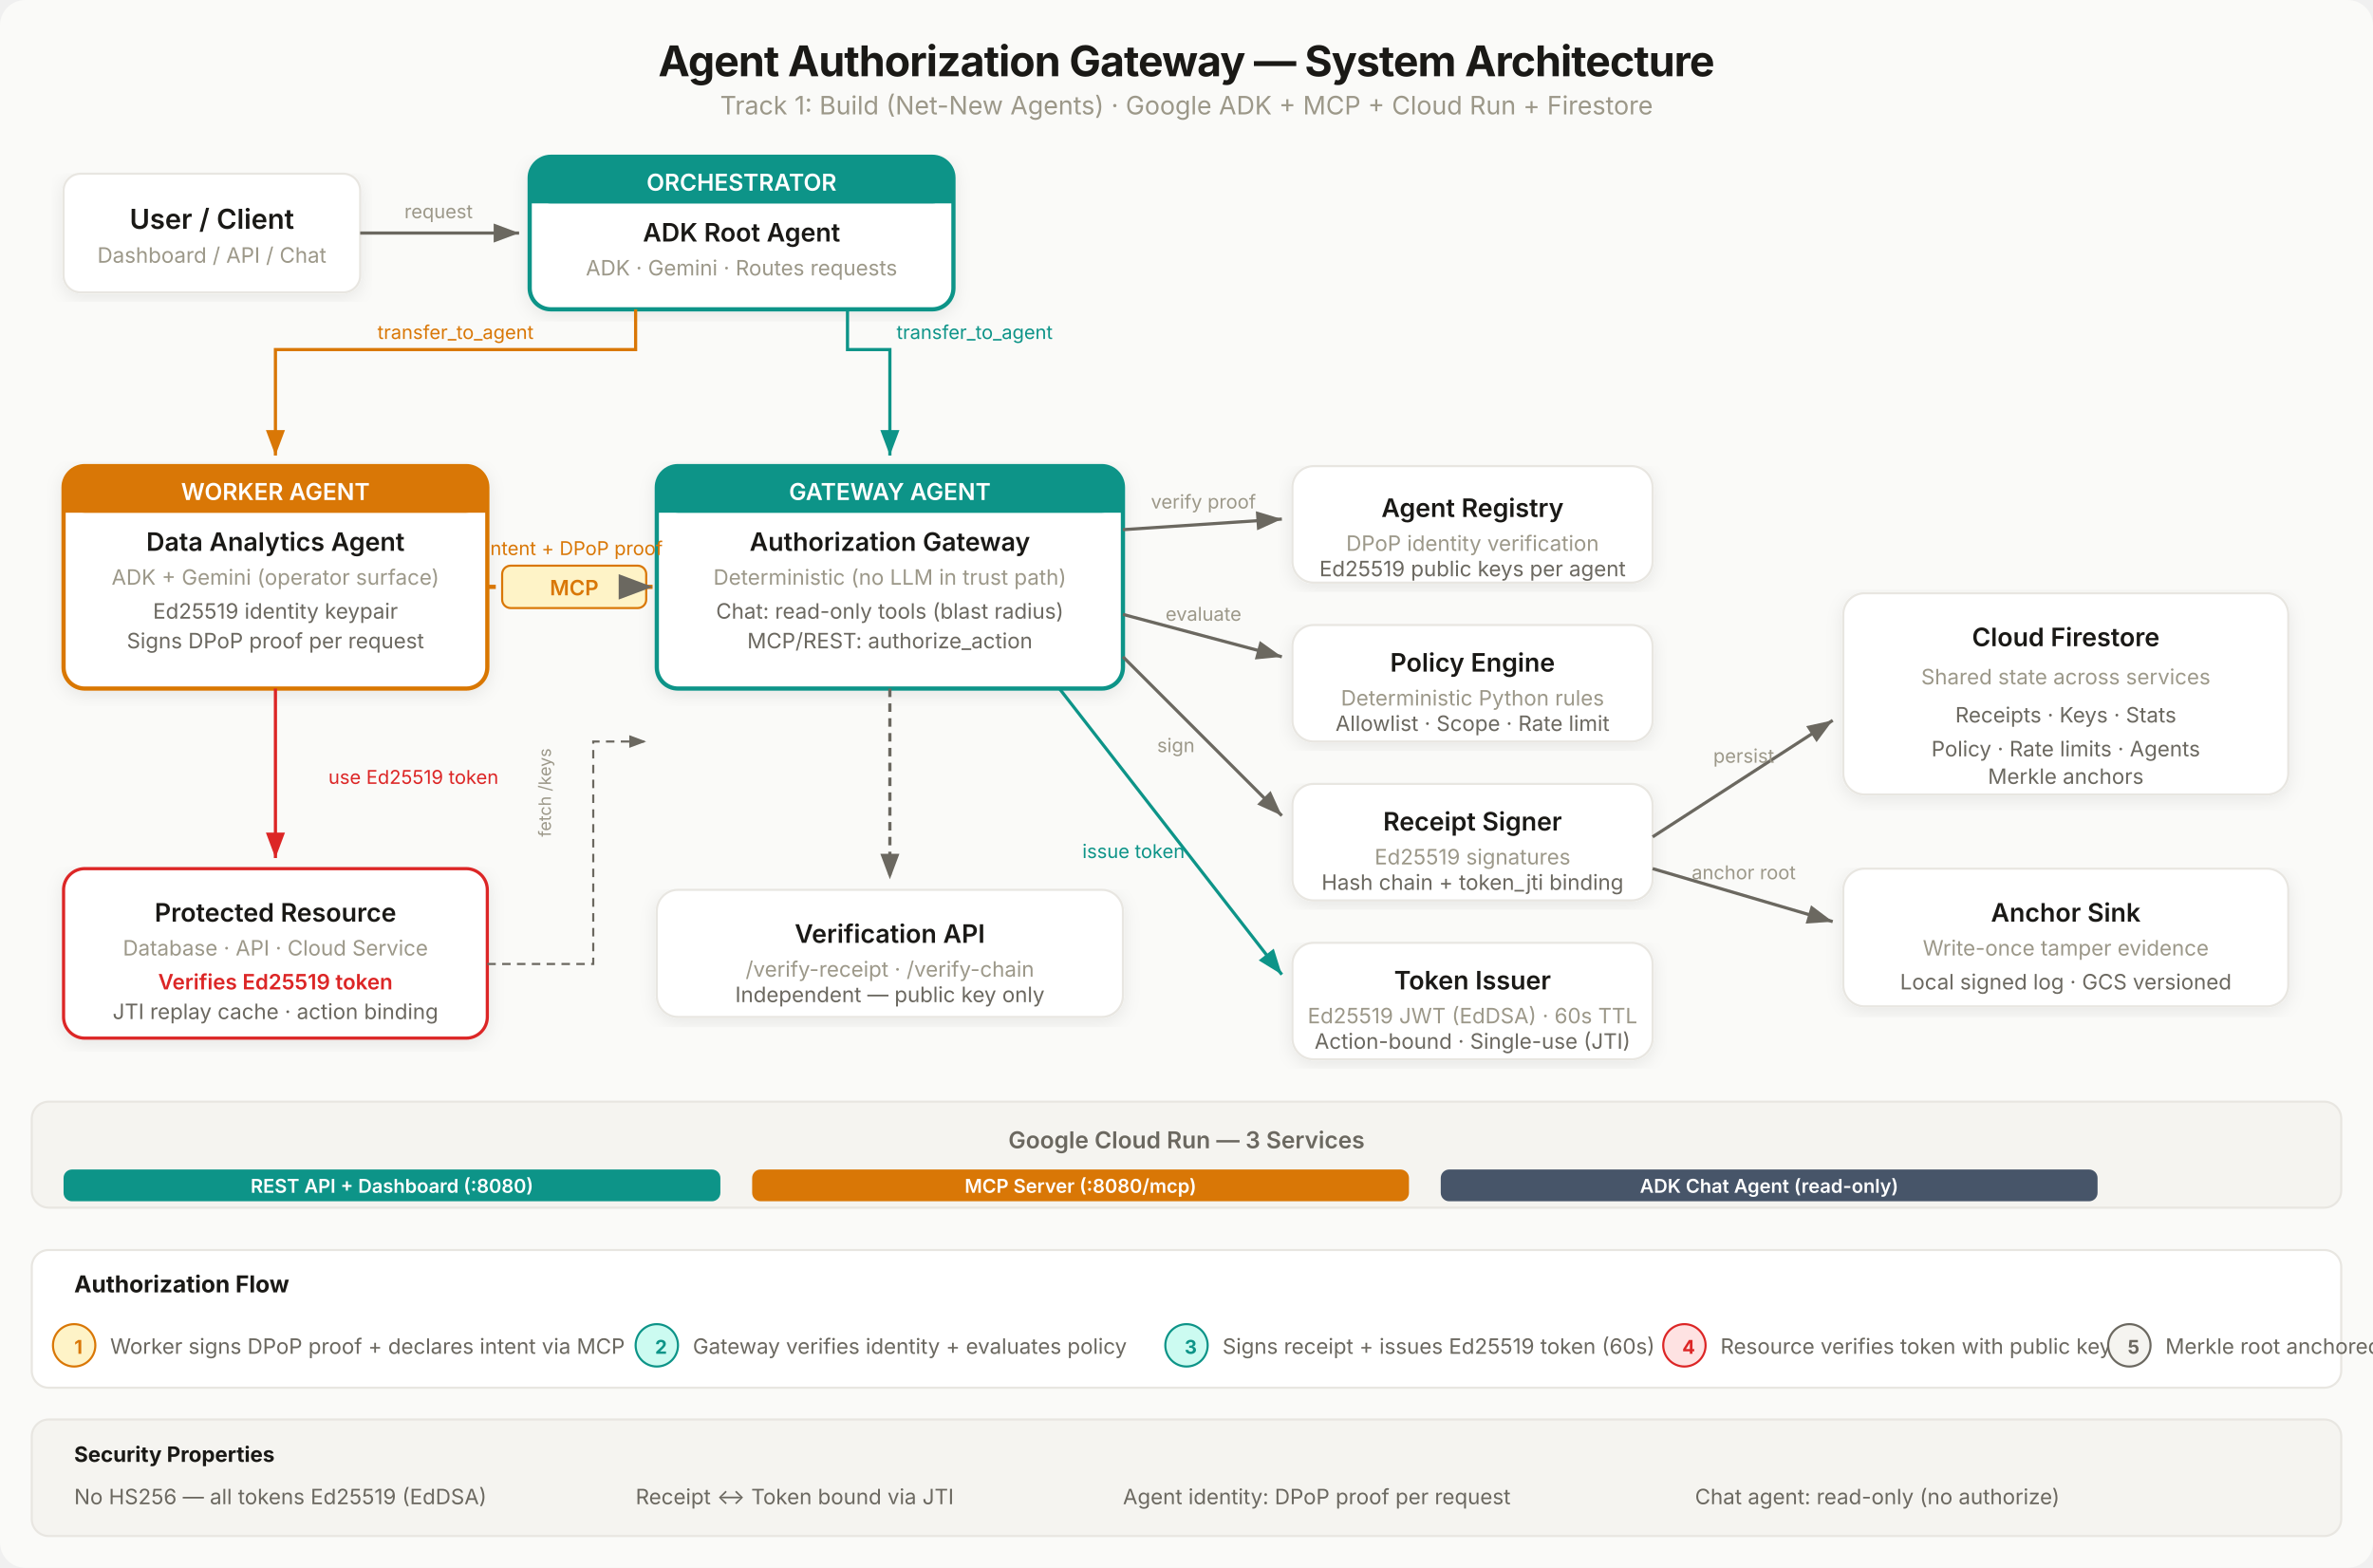
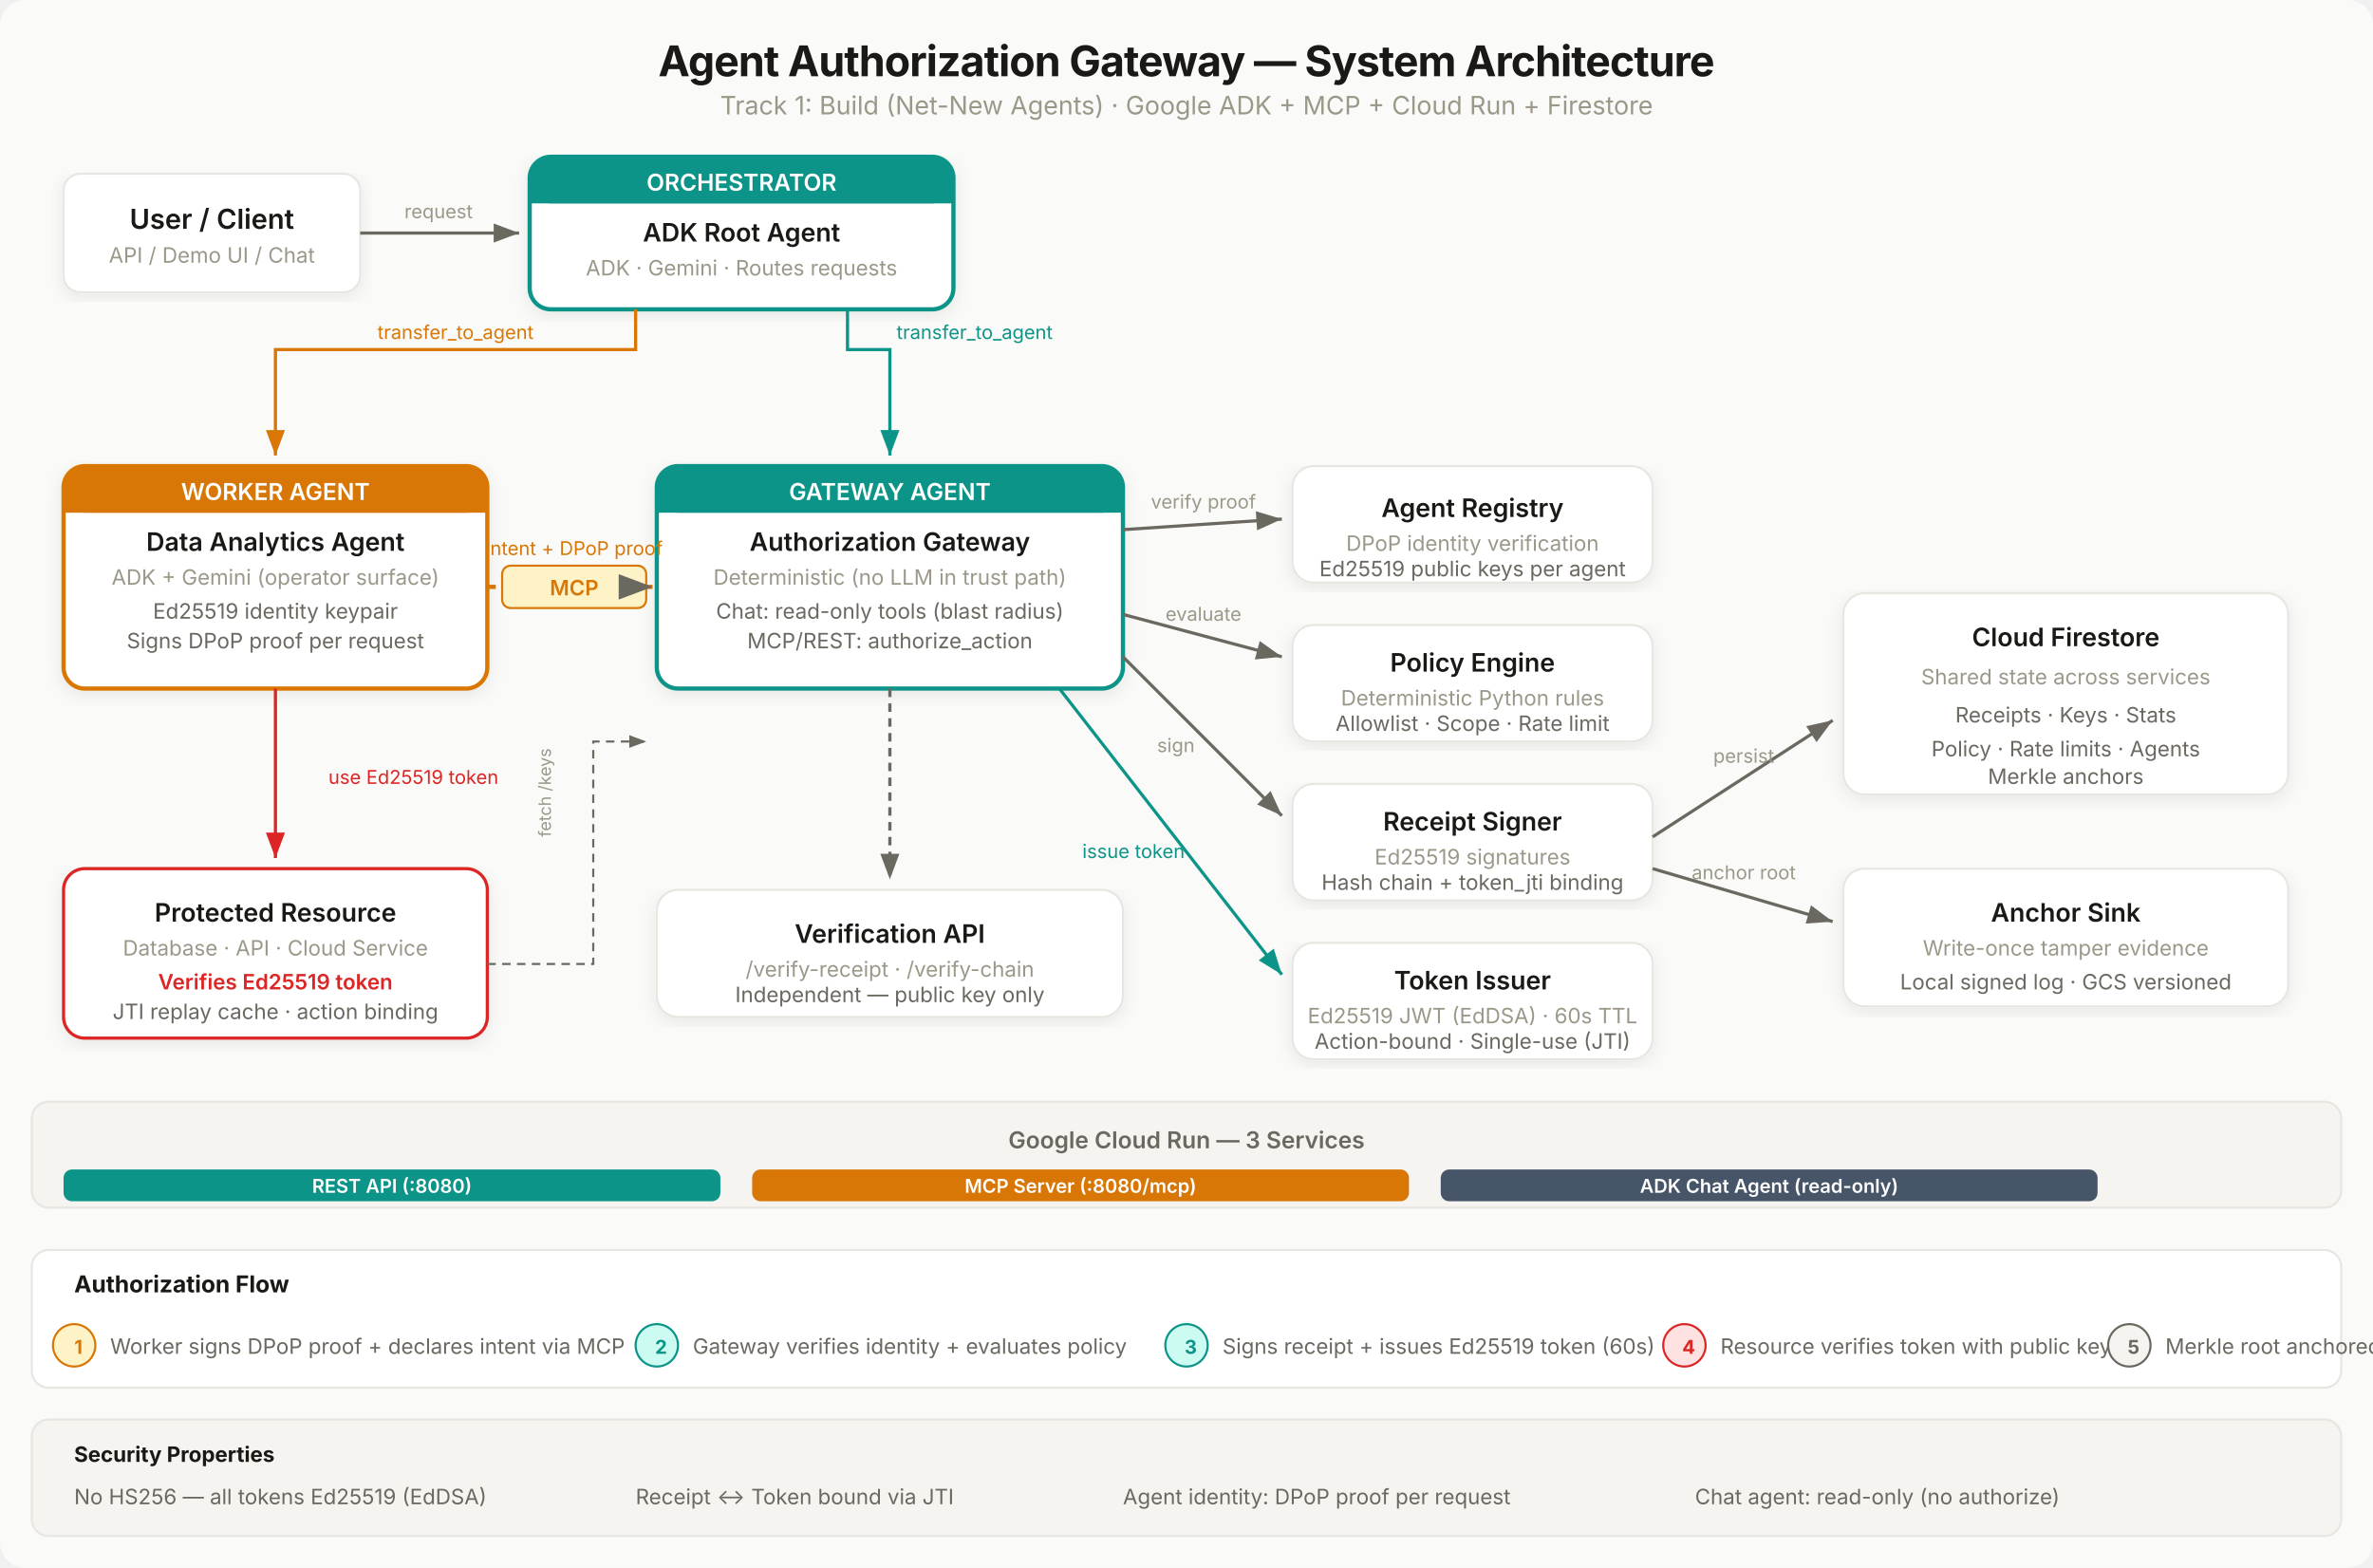
<svg xmlns="http://www.w3.org/2000/svg" viewBox="0 0 1120 740" font-family="'DM Sans', system-ui, -apple-system, sans-serif">
  <defs>
    <filter id="shadow" x="-4%" y="-4%" width="108%" height="112%">
      <feDropShadow dx="0" dy="2" stdDeviation="4" flood-opacity="0.08" />
    </filter>
    <marker id="arrow" markerWidth="8" markerHeight="6" refX="8" refY="3" orient="auto">
      <path d="M0,0 L8,3 L0,6" fill="#6b6860" />
    </marker>
    <marker id="arrow-teal" markerWidth="8" markerHeight="6" refX="8" refY="3" orient="auto">
      <path d="M0,0 L8,3 L0,6" fill="#0d9488" />
    </marker>
    <marker id="arrow-red" markerWidth="8" markerHeight="6" refX="8" refY="3" orient="auto">
      <path d="M0,0 L8,3 L0,6" fill="#dc2626" />
    </marker>
    <marker id="arrow-amber" markerWidth="8" markerHeight="6" refX="8" refY="3" orient="auto">
      <path d="M0,0 L8,3 L0,6" fill="#d97706" />
    </marker>
  </defs>
  <rect width="1120" height="740" fill="#fafaf8" rx="12" />
  <text x="560" y="36" text-anchor="middle" font-size="20" font-weight="700" fill="#1a1916" letter-spacing="-0.02em">Agent Authorization Gateway — System Architecture</text>
  <text x="560" y="54" text-anchor="middle" font-size="12" fill="#9c9889">Track 1: Build (Net-New Agents) · Google ADK + MCP + Cloud Run + Firestore</text>
  <rect x="30" y="82" width="140" height="56" rx="8" fill="#fff" stroke="#e8e6e1" filter="url(#shadow)" />
  <text x="100" y="108" text-anchor="middle" font-size="13" font-weight="600" fill="#1a1916">User / Client</text>
-   <text x="100" y="124" text-anchor="middle" font-size="10" fill="#9c9889">Dashboard / API / Chat</text>
+   <text x="100" y="124" text-anchor="middle" font-size="10" fill="#9c9889">API / Demo UI / Chat</text>
  <rect x="250" y="74" width="200" height="72" rx="10" fill="#fff" stroke="#0d9488" stroke-width="2" filter="url(#shadow)" />
  <rect x="250" y="74" width="200" height="22" rx="10" fill="#0d9488" />
  <rect x="250" y="86" width="200" height="10" fill="#0d9488" />
  <text x="350" y="90" text-anchor="middle" font-size="11" font-weight="600" fill="#fff">ORCHESTRATOR</text>
  <text x="350" y="114" text-anchor="middle" font-size="12" font-weight="600" fill="#1a1916">ADK Root Agent</text>
  <text x="350" y="130" text-anchor="middle" font-size="10" fill="#9c9889">ADK · Gemini · Routes requests</text>
  <line x1="170" y1="110" x2="245" y2="110" stroke="#6b6860" stroke-width="1.5" marker-end="url(#arrow)" />
  <text x="207" y="103" text-anchor="middle" font-size="9" fill="#9c9889">request</text>
  <rect x="30" y="220" width="200" height="105" rx="10" fill="#fff" stroke="#d97706" stroke-width="2" filter="url(#shadow)" />
  <rect x="30" y="220" width="200" height="22" rx="10" fill="#d97706" />
  <rect x="30" y="232" width="200" height="10" fill="#d97706" />
  <text x="130" y="236" text-anchor="middle" font-size="11" font-weight="600" fill="#fff">WORKER AGENT</text>
  <text x="130" y="260" text-anchor="middle" font-size="12" font-weight="600" fill="#1a1916">Data Analytics Agent</text>
  <text x="130" y="276" text-anchor="middle" font-size="10" fill="#9c9889">ADK + Gemini (operator surface)</text>
  <text x="130" y="292" text-anchor="middle" font-size="10" fill="#6b6860">Ed25519 identity keypair</text>
  <text x="130" y="306" text-anchor="middle" font-size="10" fill="#6b6860">Signs DPoP proof per request</text>
  <rect x="310" y="220" width="220" height="105" rx="10" fill="#fff" stroke="#0d9488" stroke-width="2" filter="url(#shadow)" />
  <rect x="310" y="220" width="220" height="22" rx="10" fill="#0d9488" />
  <rect x="310" y="232" width="220" height="10" fill="#0d9488" />
  <text x="420" y="236" text-anchor="middle" font-size="11" font-weight="600" fill="#fff">GATEWAY AGENT</text>
  <text x="420" y="260" text-anchor="middle" font-size="12" font-weight="600" fill="#1a1916">Authorization Gateway</text>
  <text x="420" y="276" text-anchor="middle" font-size="10" fill="#9c9889">Deterministic (no LLM in trust path)</text>
  <text x="420" y="292" text-anchor="middle" font-size="10" fill="#6b6860">Chat: read-only tools (blast radius)</text>
  <text x="420" y="306" text-anchor="middle" font-size="10" fill="#6b6860">MCP/REST: authorize_action</text>
  <path d="M300,146 L300,165 L130,165 L130,215" fill="none" stroke="#d97706" stroke-width="1.5" marker-end="url(#arrow-amber)" />
  <text x="215" y="160" text-anchor="middle" font-size="9" fill="#d97706">transfer_to_agent</text>
  <path d="M400,146 L400,165 L420,165 L420,215" fill="none" stroke="#0d9488" stroke-width="1.5" marker-end="url(#arrow-teal)" />
  <text x="460" y="160" text-anchor="middle" font-size="9" fill="#0d9488">transfer_to_agent</text>
  <rect x="237" y="267" width="68" height="20" rx="4" fill="#fef3c7" stroke="#d97706" />
  <text x="271" y="281" text-anchor="middle" font-size="10" font-weight="600" fill="#d97706">MCP</text>
  <line x1="230" y1="277" x2="234" y2="277" stroke="#d97706" stroke-width="2" />
  <line x1="305" y1="277" x2="308" y2="277" stroke="#d97706" stroke-width="2" stroke-dasharray="6,3" marker-end="url(#arrow)" />
  <text x="271" y="262" text-anchor="middle" font-size="9" fill="#d97706">intent + DPoP proof</text>
  <rect x="610" y="220" width="170" height="55" rx="10" fill="#fff" stroke="#e8e6e1" filter="url(#shadow)" />
  <text x="695" y="244" text-anchor="middle" font-size="12" font-weight="600" fill="#1a1916">Agent Registry</text>
  <text x="695" y="260" text-anchor="middle" font-size="10" fill="#9c9889">DPoP identity verification</text>
  <text x="695" y="272" text-anchor="middle" font-size="10" fill="#6b6860">Ed25519 public keys per agent</text>
  <line x1="530" y1="250" x2="605" y2="245" stroke="#6b6860" stroke-width="1.5" marker-end="url(#arrow)" />
  <text x="568" y="240" text-anchor="middle" font-size="9" fill="#9c9889">verify proof</text>
  <rect x="610" y="295" width="170" height="55" rx="10" fill="#fff" stroke="#e8e6e1" filter="url(#shadow)" />
  <text x="695" y="317" text-anchor="middle" font-size="12" font-weight="600" fill="#1a1916">Policy Engine</text>
  <text x="695" y="333" text-anchor="middle" font-size="10" fill="#9c9889">Deterministic Python rules</text>
  <text x="695" y="345" text-anchor="middle" font-size="10" fill="#6b6860">Allowlist · Scope · Rate limit</text>
  <line x1="530" y1="290" x2="605" y2="310" stroke="#6b6860" stroke-width="1.5" marker-end="url(#arrow)" />
  <text x="568" y="293" text-anchor="middle" font-size="9" fill="#9c9889">evaluate</text>
  <rect x="610" y="370" width="170" height="55" rx="10" fill="#fff" stroke="#e8e6e1" filter="url(#shadow)" />
  <text x="695" y="392" text-anchor="middle" font-size="12" font-weight="600" fill="#1a1916">Receipt Signer</text>
  <text x="695" y="408" text-anchor="middle" font-size="10" fill="#9c9889">Ed25519 signatures</text>
  <text x="695" y="420" text-anchor="middle" font-size="10" fill="#6b6860">Hash chain + token_jti binding</text>
  <line x1="530" y1="310" x2="605" y2="385" stroke="#6b6860" stroke-width="1.5" marker-end="url(#arrow)" />
  <text x="555" y="355" text-anchor="middle" font-size="9" fill="#9c9889">sign</text>
  <rect x="610" y="445" width="170" height="55" rx="10" fill="#fff" stroke="#e8e6e1" filter="url(#shadow)" />
  <text x="695" y="467" text-anchor="middle" font-size="12" font-weight="600" fill="#1a1916">Token Issuer</text>
  <text x="695" y="483" text-anchor="middle" font-size="10" fill="#9c9889">Ed25519 JWT (EdDSA) · 60s TTL</text>
  <text x="695" y="495" text-anchor="middle" font-size="10" fill="#6b6860">Action-bound · Single-use (JTI)</text>
  <line x1="500" y1="325" x2="605" y2="460" stroke="#0d9488" stroke-width="1.5" marker-end="url(#arrow-teal)" />
  <text x="535" y="405" text-anchor="middle" font-size="9" fill="#0d9488">issue token</text>
  <rect x="870" y="280" width="210" height="95" rx="10" fill="#fff" stroke="#e8e6e1" filter="url(#shadow)" />
  <text x="975" y="305" text-anchor="middle" font-size="12" font-weight="600" fill="#1a1916">Cloud Firestore</text>
  <text x="975" y="323" text-anchor="middle" font-size="10" fill="#9c9889">Shared state across services</text>
  <text x="975" y="341" text-anchor="middle" font-size="10" fill="#6b6860">Receipts · Keys · Stats</text>
  <text x="975" y="357" text-anchor="middle" font-size="10" fill="#6b6860">Policy · Rate limits · Agents</text>
  <text x="975" y="370" text-anchor="middle" font-size="10" fill="#6b6860">Merkle anchors</text>
  <line x1="780" y1="395" x2="865" y2="340" stroke="#6b6860" stroke-width="1.5" marker-end="url(#arrow)" />
  <text x="823" y="360" text-anchor="middle" font-size="9" fill="#9c9889">persist</text>
  <rect x="870" y="410" width="210" height="65" rx="10" fill="#fff" stroke="#e8e6e1" filter="url(#shadow)" />
  <text x="975" y="435" text-anchor="middle" font-size="12" font-weight="600" fill="#1a1916">Anchor Sink</text>
  <text x="975" y="451" text-anchor="middle" font-size="10" fill="#9c9889">Write-once tamper evidence</text>
  <text x="975" y="467" text-anchor="middle" font-size="10" fill="#6b6860">Local signed log · GCS versioned</text>
  <line x1="780" y1="410" x2="865" y2="435" stroke="#6b6860" stroke-width="1.5" marker-end="url(#arrow)" />
  <text x="823" y="415" text-anchor="middle" font-size="9" fill="#9c9889">anchor root</text>
  <rect x="310" y="420" width="220" height="60" rx="10" fill="#fff" stroke="#e8e6e1" filter="url(#shadow)" />
  <text x="420" y="445" text-anchor="middle" font-size="12" font-weight="600" fill="#1a1916">Verification API</text>
  <text x="420" y="461" text-anchor="middle" font-size="10" fill="#9c9889">/verify-receipt · /verify-chain</text>
  <text x="420" y="473" text-anchor="middle" font-size="10" fill="#6b6860">Independent — public key only</text>
  <line x1="420" y1="325" x2="420" y2="415" stroke="#6b6860" stroke-width="1.5" stroke-dasharray="4,3" marker-end="url(#arrow)" />
  <rect x="30" y="410" width="200" height="80" rx="10" fill="#fff" stroke="#dc2626" stroke-width="1.5" filter="url(#shadow)" />
  <text x="130" y="435" text-anchor="middle" font-size="12" font-weight="600" fill="#1a1916">Protected Resource</text>
  <text x="130" y="451" text-anchor="middle" font-size="10" fill="#9c9889">Database · API · Cloud Service</text>
  <text x="130" y="467" text-anchor="middle" font-size="10" fill="#dc2626" font-weight="600">Verifies Ed25519 token</text>
  <text x="130" y="481" text-anchor="middle" font-size="10" fill="#6b6860">JTI replay cache · action binding</text>
  <line x1="130" y1="325" x2="130" y2="405" stroke="#dc2626" stroke-width="1.5" marker-end="url(#arrow-red)" />
  <text x="155" y="370" font-size="9" fill="#dc2626">use Ed25519 token</text>
  <path d="M230,455 L280,455 L280,350 L305,350" fill="none" stroke="#6b6860" stroke-width="1" stroke-dasharray="4,3" marker-end="url(#arrow)" />
  <text x="260" y="395" font-size="8" fill="#9c9889" transform="rotate(-90 260 395)">fetch /keys</text>
  <rect x="15" y="520" width="1090" height="50" rx="8" fill="#f5f4f0" stroke="#e8e6e1" />
  <text x="560" y="542" text-anchor="middle" font-size="11" font-weight="600" fill="#6b6860">Google Cloud Run — 3 Services</text>
  <rect x="30" y="552" width="310" height="15" rx="4" fill="#0d9488" />
-   <text x="185" y="563" text-anchor="middle" font-size="9" font-weight="600" fill="#fff">REST API + Dashboard (:8080)</text>
+   <text x="185" y="563" text-anchor="middle" font-size="9" font-weight="600" fill="#fff">REST API (:8080)</text>
  <rect x="355" y="552" width="310" height="15" rx="4" fill="#d97706" />
  <text x="510" y="563" text-anchor="middle" font-size="9" font-weight="600" fill="#fff">MCP Server (:8080/mcp)</text>
  <rect x="680" y="552" width="310" height="15" rx="4" fill="#475569" />
  <text x="835" y="563" text-anchor="middle" font-size="9" font-weight="600" fill="#fff">ADK Chat Agent (read-only)</text>
  <rect x="15" y="590" width="1090" height="65" rx="8" fill="#fff" stroke="#e8e6e1" />
  <text x="35" y="610" font-size="11" font-weight="700" fill="#1a1916">Authorization Flow</text>
  <circle cx="35" cy="635" r="10" fill="#fef3c7" stroke="#d97706" />
  <text x="37" y="639" text-anchor="middle" font-size="9" font-weight="700" fill="#d97706">1</text>
  <text x="52" y="639" font-size="10" fill="#6b6860">Worker signs DPoP proof + declares intent via MCP</text>
  <circle cx="310" cy="635" r="10" fill="#ccfbf1" stroke="#0d9488" />
  <text x="312" y="639" text-anchor="middle" font-size="9" font-weight="700" fill="#0d9488">2</text>
  <text x="327" y="639" font-size="10" fill="#6b6860">Gateway verifies identity + evaluates policy</text>
  <circle cx="560" cy="635" r="10" fill="#ccfbf1" stroke="#0d9488" />
  <text x="562" y="639" text-anchor="middle" font-size="9" font-weight="700" fill="#0d9488">3</text>
  <text x="577" y="639" font-size="10" fill="#6b6860">Signs receipt + issues Ed25519 token (60s)</text>
  <circle cx="795" cy="635" r="10" fill="#fee2e2" stroke="#dc2626" />
  <text x="797" y="639" text-anchor="middle" font-size="9" font-weight="700" fill="#dc2626">4</text>
  <text x="812" y="639" font-size="10" fill="#6b6860">Resource verifies token with public key</text>
  <circle cx="1005" cy="635" r="10" fill="#f5f4f0" stroke="#6b6860" />
  <text x="1007" y="639" text-anchor="middle" font-size="9" font-weight="700" fill="#6b6860">5</text>
  <text x="1022" y="639" font-size="10" fill="#6b6860">Merkle root anchored</text>
  <rect x="15" y="670" width="1090" height="55" rx="8" fill="#f5f4f0" stroke="#e8e6e1" />
  <text x="35" y="690" font-size="10" font-weight="700" fill="#1a1916">Security Properties</text>
  <text x="35" y="710" font-size="10" fill="#6b6860">No HS256 — all tokens Ed25519 (EdDSA)</text>
  <text x="300" y="710" font-size="10" fill="#6b6860">Receipt ↔ Token bound via JTI</text>
  <text x="530" y="710" font-size="10" fill="#6b6860">Agent identity: DPoP proof per request</text>
  <text x="800" y="710" font-size="10" fill="#6b6860">Chat agent: read-only (no authorize)</text>
</svg>
